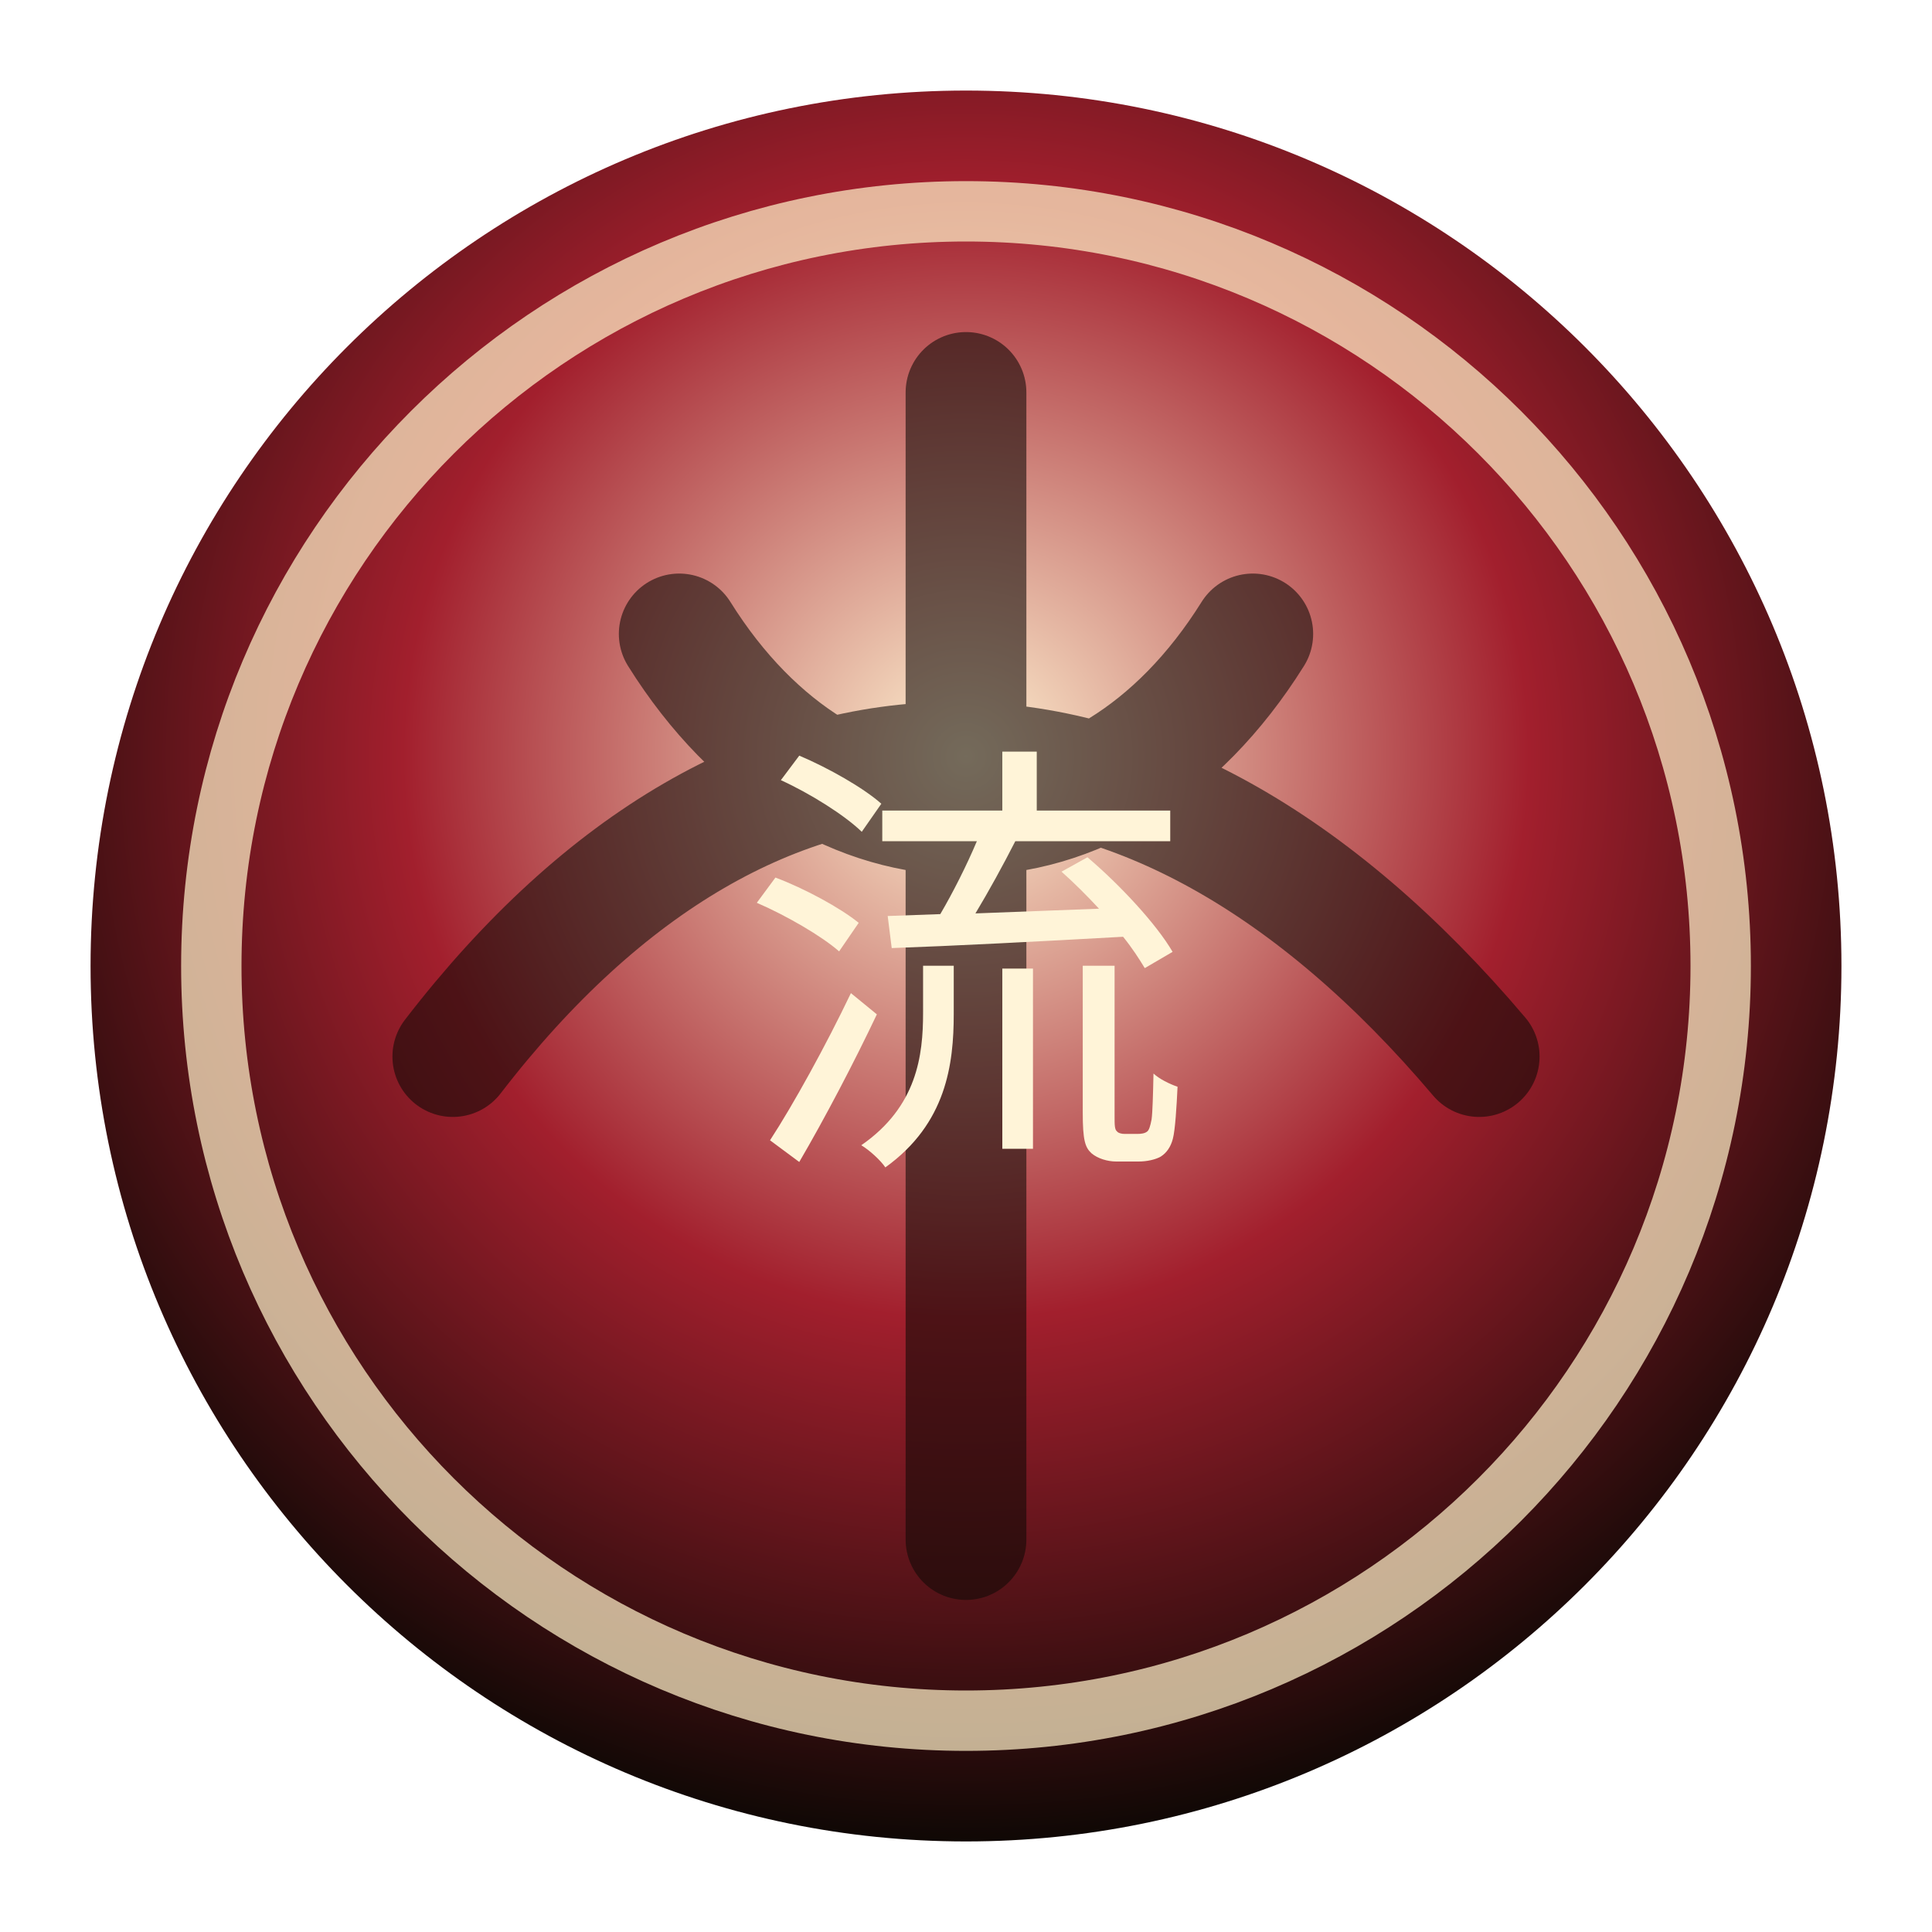
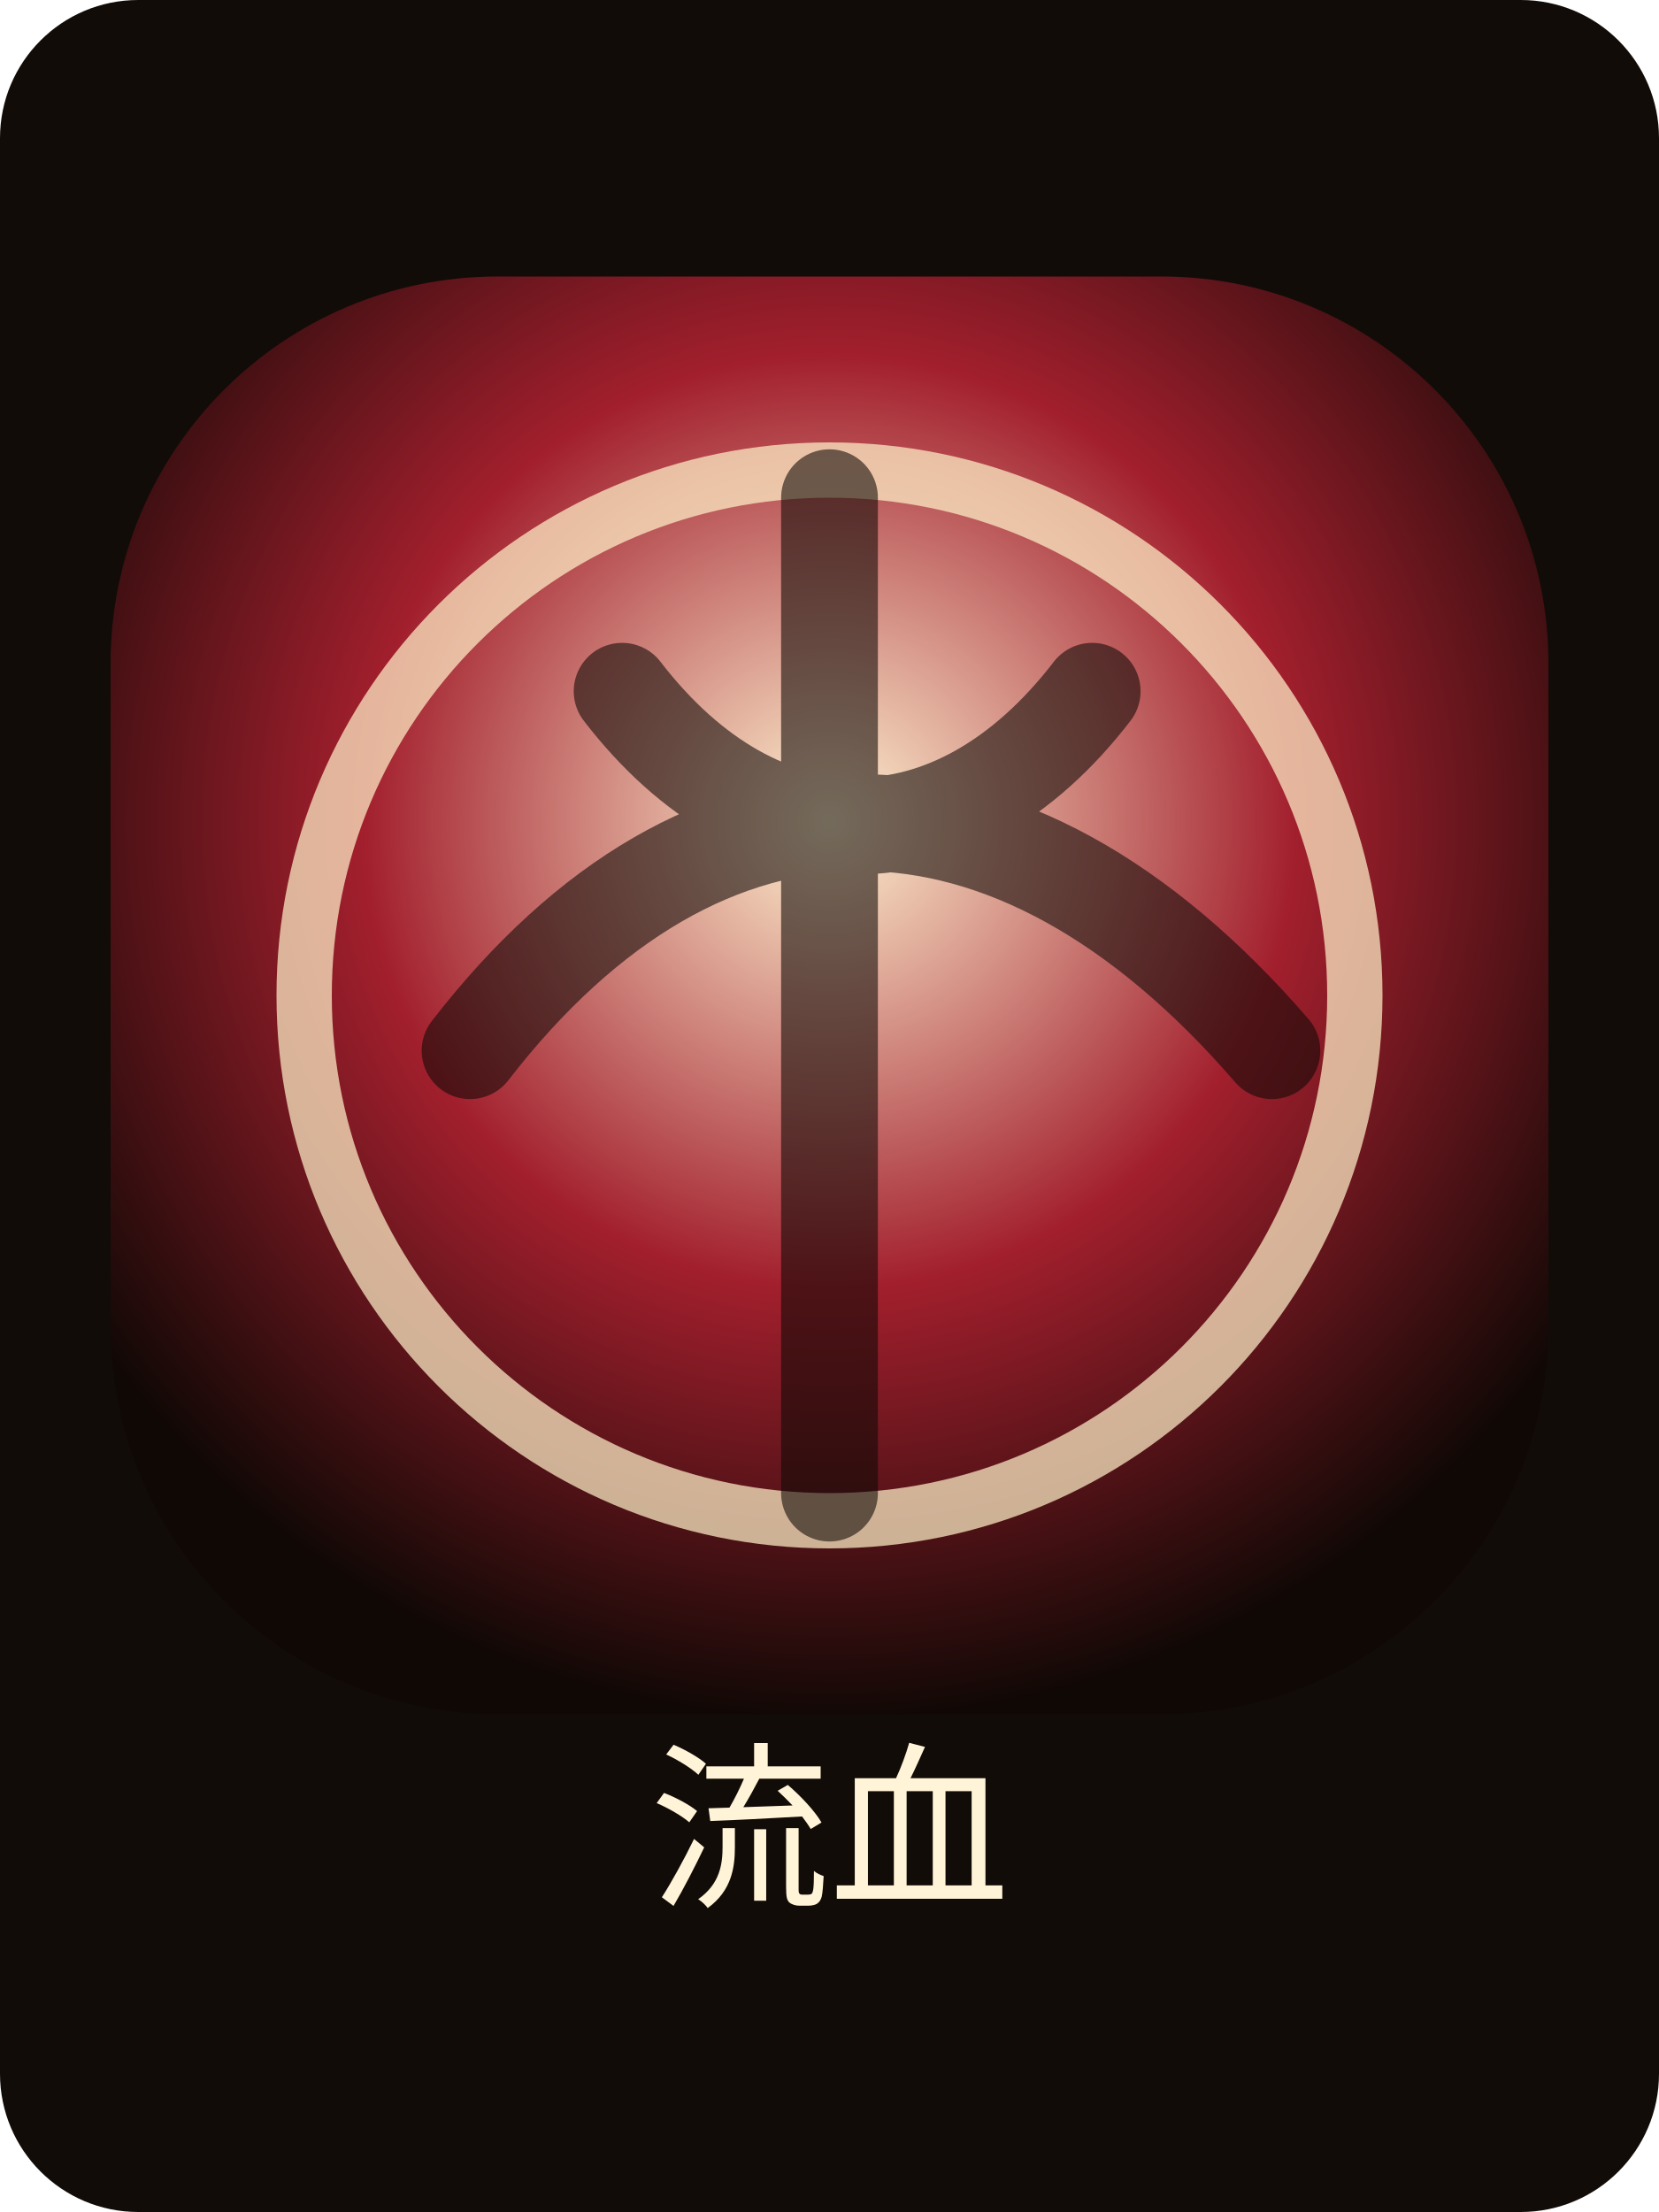
- <svg xmlns="http://www.w3.org/2000/svg" viewBox="0 0 128 128" role="img" aria-label="流血状态图标" data-art-direction="ancient-wuxia" data-kind="status" data-theme="古风武侠状态">
+ <svg xmlns="http://www.w3.org/2000/svg" width="120" height="160" viewBox="0 0 120 160" role="img" aria-label="流血状态图标" data-art-direction="ancient-wuxia" data-kind="status" data-theme="古风武侠状态">
  <defs>
    <radialGradient id="g" cx="50%" cy="38%" r="62%">
      <stop stop-color="#fff2d1" />
      <stop offset=".52" stop-color="#a21f2d" />
      <stop offset="1" stop-color="#100805" />
    </radialGradient>
  </defs>
-   <circle cx="64" cy="64" r="58" fill="url(#g)" />
-   <circle cx="64" cy="64" r="50" fill="none" stroke="#fff0c8" stroke-width="4" opacity=".72" />
-   <path d="M30 70c20-26 46-26 68 0M45 42c10 16 28 16 38 0M64 26v76" fill="none" stroke="#100805" stroke-width="8" stroke-linecap="round" opacity=".58" />
-   <text x="64" y="75" text-anchor="middle" font-family="KaiTi, STKaiti, serif" font-size="30" fill="#fff4d8">流</text>
+   <rect width="120" height="160" rx="10" fill="#120c08" />
+   <rect x="8" y="20" width="104" height="104" rx="28" fill="url(#g)" />
+   <circle cx="60" cy="72" r="38" fill="none" stroke="#fff0c8" stroke-width="4" opacity=".72" />
+   <path d="M34 76c17-22 39-22 58 0M45 50c10 13 24 13 34 0M60 36v72" fill="none" stroke="#100805" stroke-width="7" stroke-linecap="round" opacity=".58" />
+   <text x="60" y="137" text-anchor="middle" font-family="KaiTi, STKaiti, serif" font-size="13" fill="#fff4d8">流血</text>
</svg>
